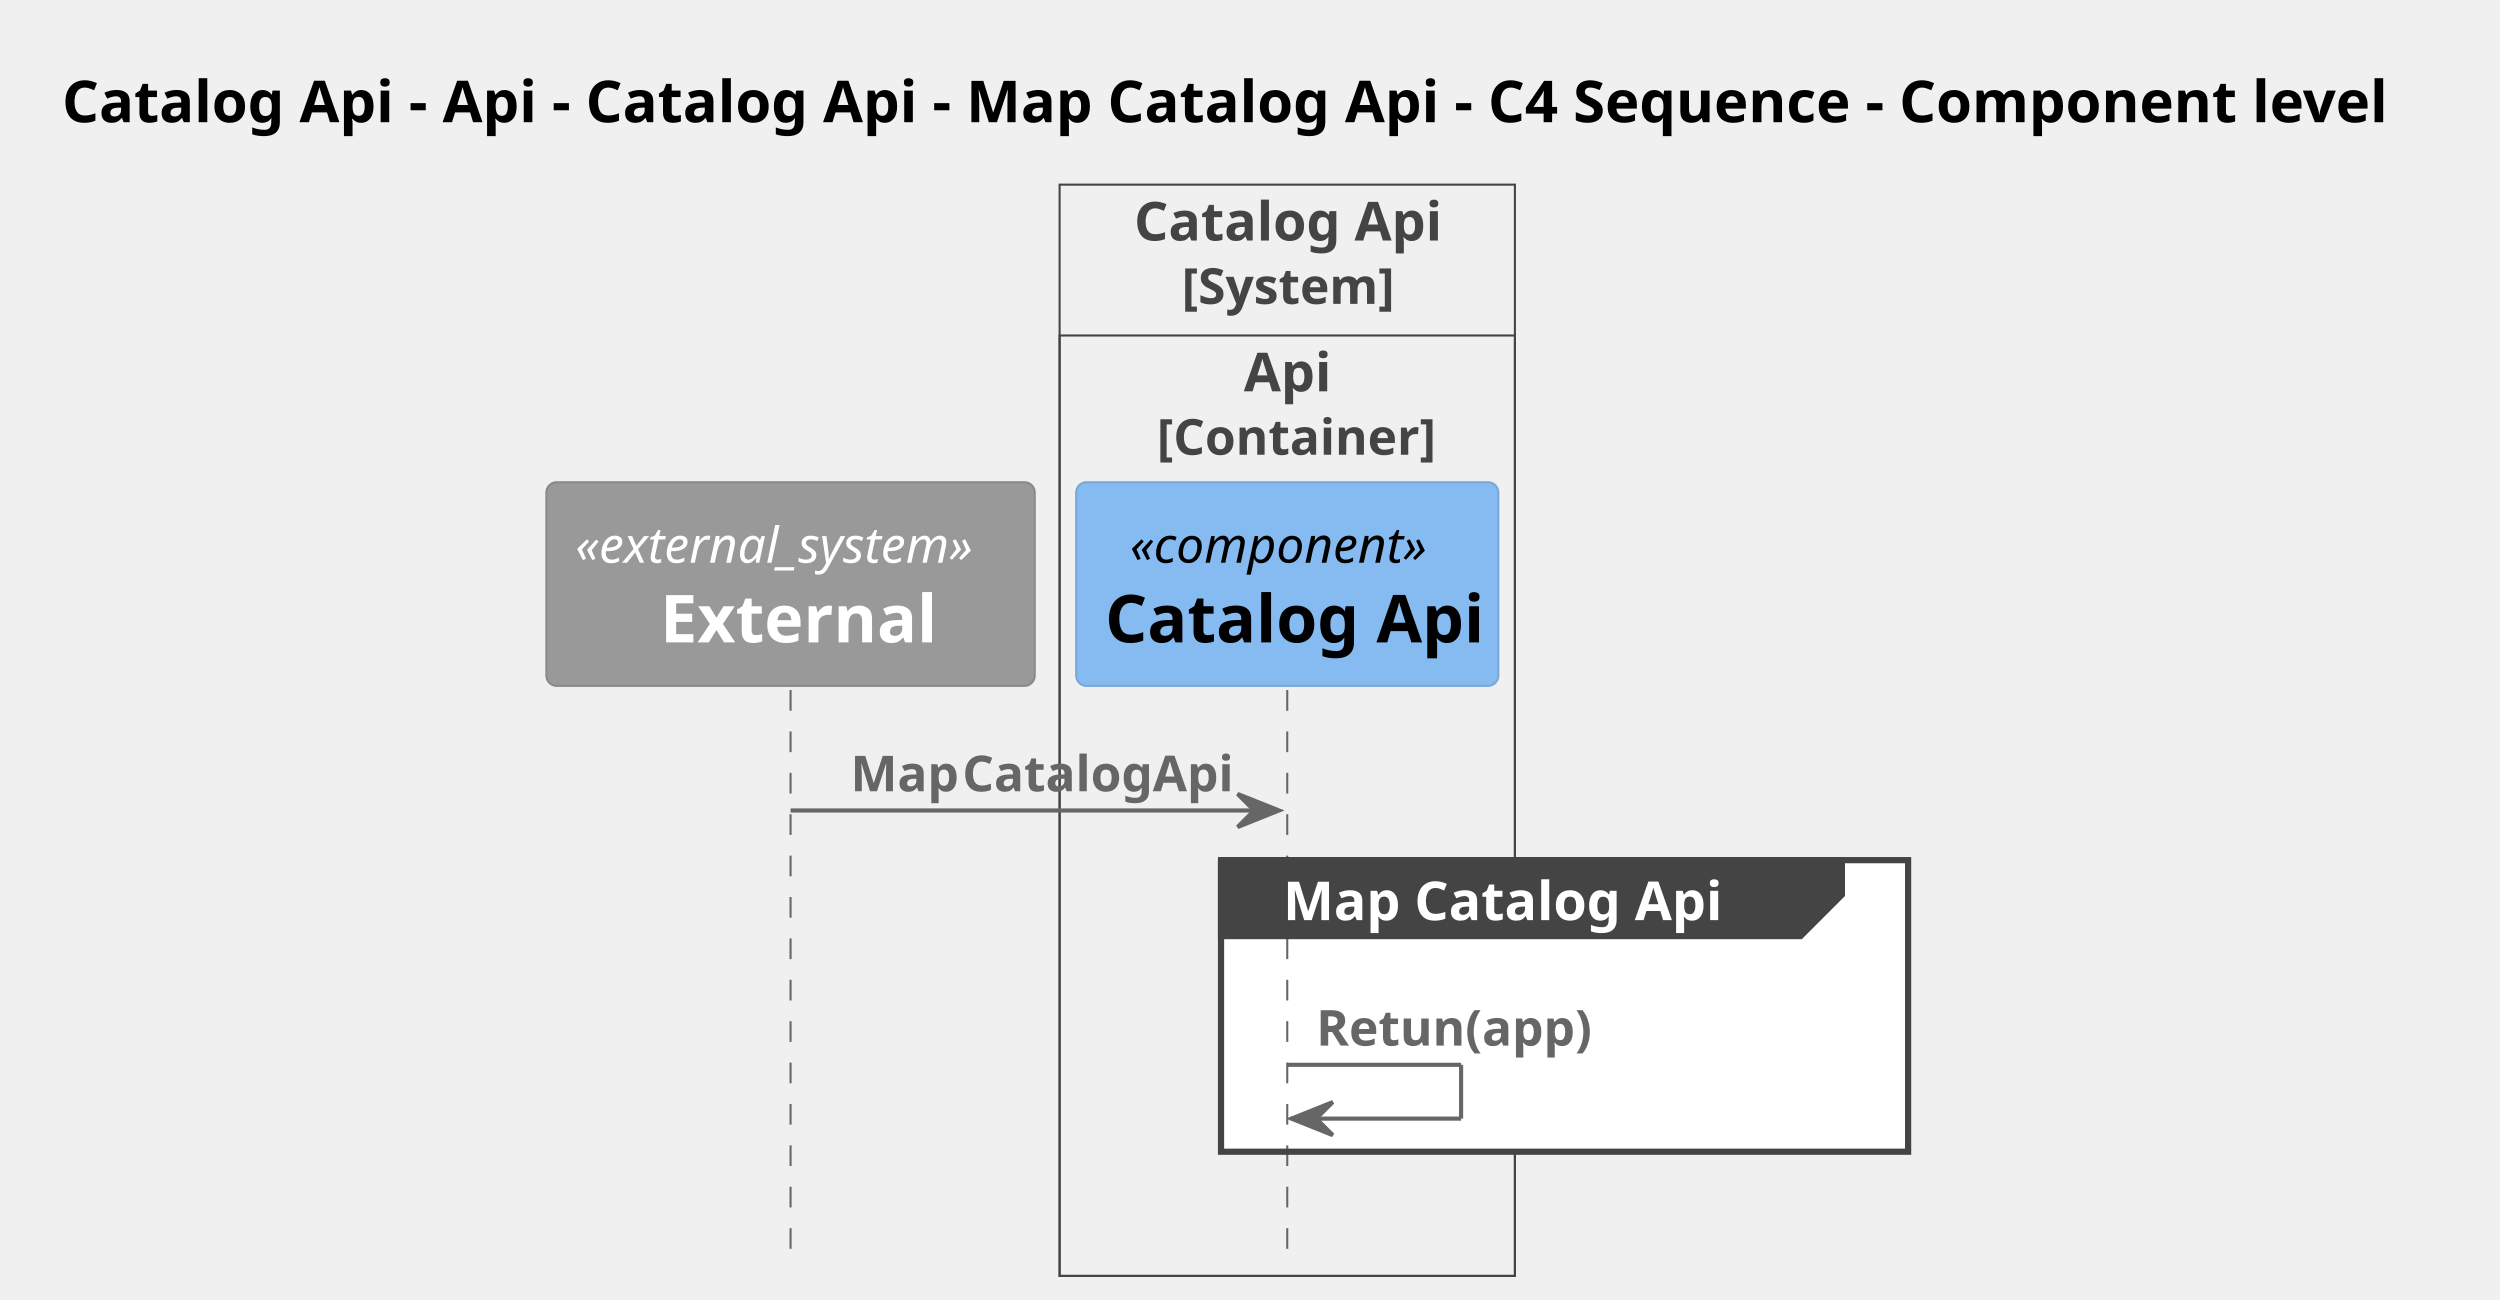
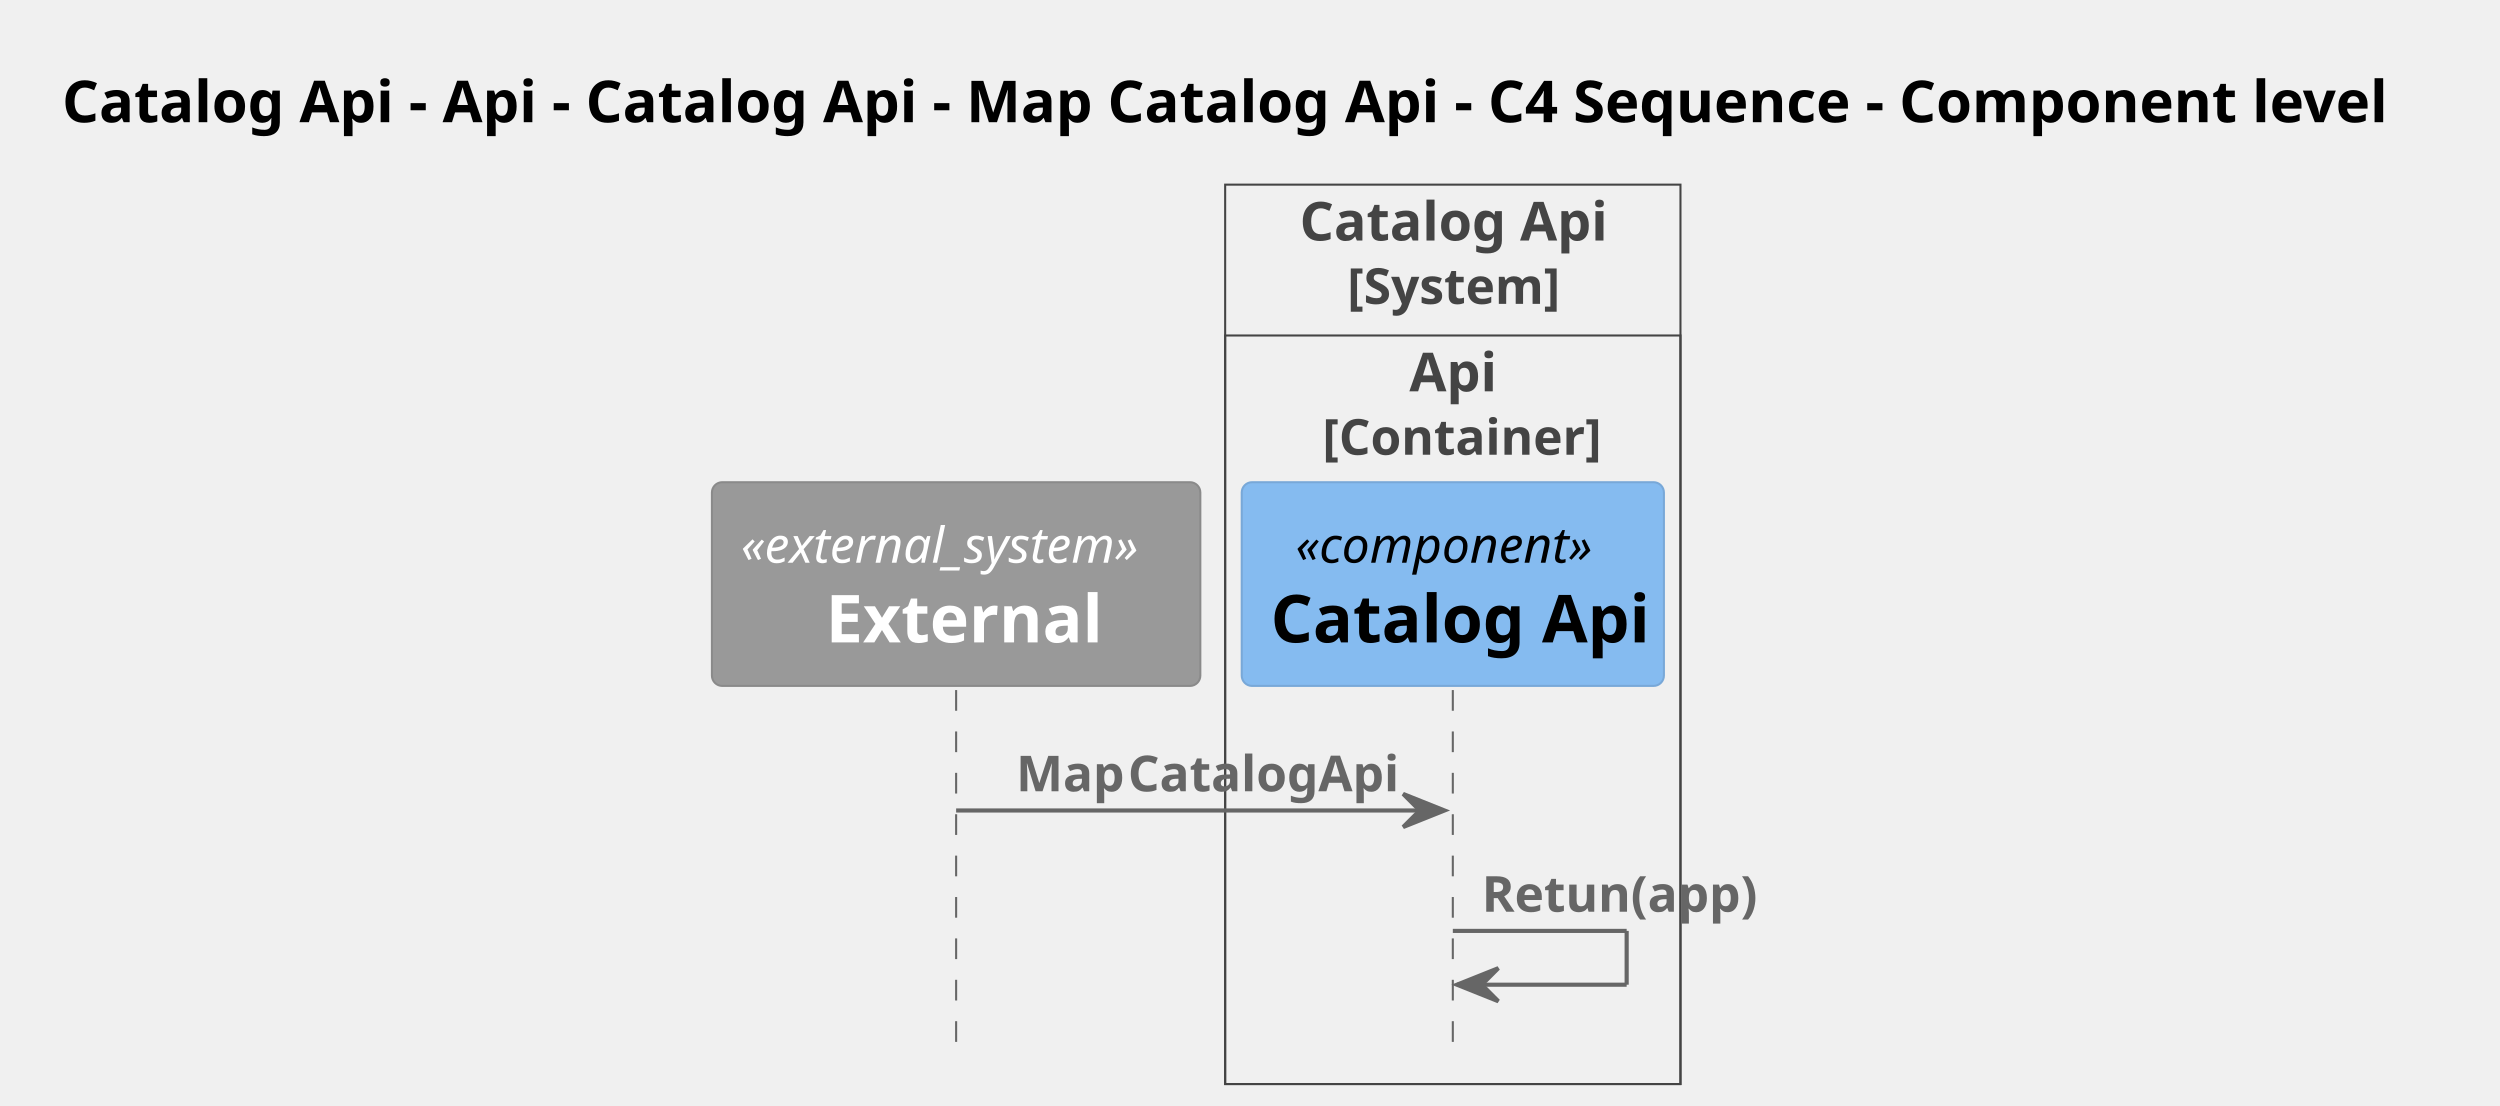
- <svg xmlns="http://www.w3.org/2000/svg" contentStyleType="text/css" height="314px" preserveAspectRatio="none" style="width:604px;height:314px;background:#FFFFFF;" version="1.1" viewBox="0 0 604 314" width="604px" zoomAndPan="magnify">
+ <svg xmlns="http://www.w3.org/2000/svg" contentStyleType="text/css" height="267px" preserveAspectRatio="none" style="width:604px;height:267px;background:#FFFFFF;" version="1.1" viewBox="0 0 604 267" width="604px" zoomAndPan="magnify">
  <defs />
  <g>
-     <rect fill="none" height="263.648" style="stroke:#444444;stroke-width:0.5;" width="110" x="256" y="44.609" />
-     <text fill="#444444" font-family="sans-serif" font-size="13" font-weight="bold" lengthAdjust="spacing" textLength="74" x="274" y="58.105">Catalog Api</text>
-     <text fill="#444444" font-family="sans-serif" font-size="12" font-weight="bold" lengthAdjust="spacing" textLength="51" x="285.5" y="73.418">[System]</text>
-     <rect fill="none" height="227.203" style="stroke:#444444;stroke-width:0.5;" width="110" x="256" y="81.055" />
-     <text fill="#444444" font-family="sans-serif" font-size="13" font-weight="bold" lengthAdjust="spacing" textLength="21" x="300.5" y="94.55">Api</text>
-     <text fill="#444444" font-family="sans-serif" font-size="12" font-weight="bold" lengthAdjust="spacing" textLength="63" x="279.5" y="109.863">[Container]</text>
+     <rect fill="none" height="217.297" style="stroke:#444444;stroke-width:0.5;" width="110" x="296" y="44.609" />
+     <text fill="#444444" font-family="sans-serif" font-size="13" font-weight="bold" lengthAdjust="spacing" textLength="74" x="314" y="58.105">Catalog Api</text>
+     <text fill="#444444" font-family="sans-serif" font-size="12" font-weight="bold" lengthAdjust="spacing" textLength="51" x="325.5" y="73.418">[System]</text>
+     <rect fill="none" height="180.852" style="stroke:#444444;stroke-width:0.5;" width="110" x="296" y="81.055" />
+     <text fill="#444444" font-family="sans-serif" font-size="13" font-weight="bold" lengthAdjust="spacing" textLength="21" x="340.5" y="94.55">Api</text>
+     <text fill="#444444" font-family="sans-serif" font-size="12" font-weight="bold" lengthAdjust="spacing" textLength="63" x="319.5" y="109.863">[Container]</text>
    <text fill="#000000" font-family="sans-serif" font-size="14" font-weight="bold" lengthAdjust="spacing" textLength="571" x="15" y="29.533">Catalog Api - Api - Catalog Api - Map Catalog Api - C4 Sequence - Component level</text>
-     <rect fill="#FFFFFF" height="70.445" style="stroke:#FFFFFF;stroke-width:1.0;" width="166" x="295" y="207.812" />
-     <line style="stroke:#666666;stroke-width:0.5;stroke-dasharray:5.0,5.0;" x1="191" x2="191" y1="166.719" y2="302.258" />
-     <line style="stroke:#666666;stroke-width:0.5;stroke-dasharray:5.0,5.0;" x1="311" x2="311" y1="166.719" y2="302.258" />
-     <rect fill="#999999" height="49.219" rx="2.5" ry="2.5" style="stroke:#8A8A8A;stroke-width:0.5;" width="118" x="132" y="116.5" />
-     <text fill="#FFFFFF" font-family="sans-serif" font-size="12" font-style="italic" lengthAdjust="spacing" textLength="104" x="139" y="135.957">«external_system»</text>
-     <text fill="#FFFFFF" font-family="sans-serif" font-size="16" font-weight="bold" lengthAdjust="spacing" textLength="63" x="159.5" y="155.203">External</text>
-     <rect fill="#85BBF0" height="49.219" rx="2.5" ry="2.5" style="stroke:#78A8D8;stroke-width:0.5;" width="102" x="260" y="116.5" />
-     <text fill="#000000" font-family="sans-serif" font-size="12" font-style="italic" lengthAdjust="spacing" textLength="76" x="273" y="135.957">«component»</text>
-     <text fill="#000000" font-family="sans-serif" font-size="16" font-weight="bold" lengthAdjust="spacing" textLength="88" x="267" y="155.203">Catalog Api</text>
-     <polygon fill="#666666" points="299,191.812,309,195.812,299,199.812,303,195.812" style="stroke:#666666;stroke-width:1.0;" />
-     <line style="stroke:#666666;stroke-width:1.0;" x1="191" x2="305" y1="195.812" y2="195.812" />
-     <text fill="#666666" font-family="sans-serif" font-size="12" font-weight="bold" lengthAdjust="spacing" textLength="24" x="205.5" y="191.176">Map</text>
-     <text fill="#666666" font-family="sans-serif" font-size="12" font-weight="bold" lengthAdjust="spacing" textLength="3" x="229.5" y="191.176"> </text>
-     <text fill="#666666" font-family="sans-serif" font-size="12" font-weight="bold" lengthAdjust="spacing" textLength="43" x="232.5" y="191.176">Catalog</text>
-     <text fill="#666666" font-family="sans-serif" font-size="12" font-weight="bold" lengthAdjust="spacing" textLength="3" x="275.5" y="191.176"> </text>
-     <text fill="#666666" font-family="sans-serif" font-size="12" font-weight="bold" lengthAdjust="spacing" textLength="18" x="278.5" y="191.176">Api</text>
-     <path d="M295,207.812 L445,207.812 L445,216.164 L435,226.164 L295,226.164 L295,207.812 " fill="#444444" style="stroke:#444444;stroke-width:1.5;" />
-     <rect fill="none" height="70.445" style="stroke:#444444;stroke-width:1.5;" width="166" x="295" y="207.812" />
-     <text fill="#FFFFFF" font-family="sans-serif" font-size="13" font-weight="bold" lengthAdjust="spacing" textLength="105" x="310" y="222.308">Map Catalog Api</text>
-     <line style="stroke:#666666;stroke-width:1.0;" x1="311" x2="353" y1="257.258" y2="257.258" />
-     <line style="stroke:#666666;stroke-width:1.0;" x1="353" x2="353" y1="257.258" y2="270.258" />
-     <line style="stroke:#666666;stroke-width:1.0;" x1="312" x2="353" y1="270.258" y2="270.258" />
-     <polygon fill="#666666" points="322,266.258,312,270.258,322,274.258,318,270.258" style="stroke:#666666;stroke-width:1.0;" />
-     <text fill="#666666" font-family="sans-serif" font-size="12" font-weight="bold" lengthAdjust="spacing" textLength="33" x="318" y="252.621">Retun</text>
-     <text fill="#666666" font-family="sans-serif" font-size="12" font-weight="bold" lengthAdjust="spacing" textLength="3" x="351" y="252.621"> </text>
-     <text fill="#666666" font-family="sans-serif" font-size="12" font-weight="bold" lengthAdjust="spacing" textLength="29" x="354" y="252.621">(app)</text>
+     <line style="stroke:#666666;stroke-width:0.5;stroke-dasharray:5.0,5.0;" x1="231" x2="231" y1="166.719" y2="255.906" />
+     <line style="stroke:#666666;stroke-width:0.5;stroke-dasharray:5.0,5.0;" x1="351" x2="351" y1="166.719" y2="255.906" />
+     <rect fill="#999999" height="49.219" rx="2.5" ry="2.5" style="stroke:#8A8A8A;stroke-width:0.5;" width="118" x="172" y="116.5" />
+     <text fill="#FFFFFF" font-family="sans-serif" font-size="12" font-style="italic" lengthAdjust="spacing" textLength="104" x="179" y="135.957">«external_system»</text>
+     <text fill="#FFFFFF" font-family="sans-serif" font-size="16" font-weight="bold" lengthAdjust="spacing" textLength="63" x="199.5" y="155.203">External</text>
+     <rect fill="#85BBF0" height="49.219" rx="2.5" ry="2.5" style="stroke:#78A8D8;stroke-width:0.5;" width="102" x="300" y="116.5" />
+     <text fill="#000000" font-family="sans-serif" font-size="12" font-style="italic" lengthAdjust="spacing" textLength="76" x="313" y="135.957">«component»</text>
+     <text fill="#000000" font-family="sans-serif" font-size="16" font-weight="bold" lengthAdjust="spacing" textLength="88" x="307" y="155.203">Catalog Api</text>
+     <polygon fill="#666666" points="339,191.812,349,195.812,339,199.812,343,195.812" style="stroke:#666666;stroke-width:1.0;" />
+     <line style="stroke:#666666;stroke-width:1.0;" x1="231" x2="345" y1="195.812" y2="195.812" />
+     <text fill="#666666" font-family="sans-serif" font-size="12" font-weight="bold" lengthAdjust="spacing" textLength="24" x="245.5" y="191.176">Map</text>
+     <text fill="#666666" font-family="sans-serif" font-size="12" font-weight="bold" lengthAdjust="spacing" textLength="3" x="269.5" y="191.176"> </text>
+     <text fill="#666666" font-family="sans-serif" font-size="12" font-weight="bold" lengthAdjust="spacing" textLength="43" x="272.5" y="191.176">Catalog</text>
+     <text fill="#666666" font-family="sans-serif" font-size="12" font-weight="bold" lengthAdjust="spacing" textLength="3" x="315.5" y="191.176"> </text>
+     <text fill="#666666" font-family="sans-serif" font-size="12" font-weight="bold" lengthAdjust="spacing" textLength="18" x="318.5" y="191.176">Api</text>
+     <line style="stroke:#666666;stroke-width:1.0;" x1="351" x2="393" y1="224.906" y2="224.906" />
+     <line style="stroke:#666666;stroke-width:1.0;" x1="393" x2="393" y1="224.906" y2="237.906" />
+     <line style="stroke:#666666;stroke-width:1.0;" x1="352" x2="393" y1="237.906" y2="237.906" />
+     <polygon fill="#666666" points="362,233.906,352,237.906,362,241.906,358,237.906" style="stroke:#666666;stroke-width:1.0;" />
+     <text fill="#666666" font-family="sans-serif" font-size="12" font-weight="bold" lengthAdjust="spacing" textLength="33" x="358" y="220.269">Retun</text>
+     <text fill="#666666" font-family="sans-serif" font-size="12" font-weight="bold" lengthAdjust="spacing" textLength="3" x="391" y="220.269"> </text>
+     <text fill="#666666" font-family="sans-serif" font-size="12" font-weight="bold" lengthAdjust="spacing" textLength="29" x="394" y="220.269">(app)</text>
  </g>
</svg>
